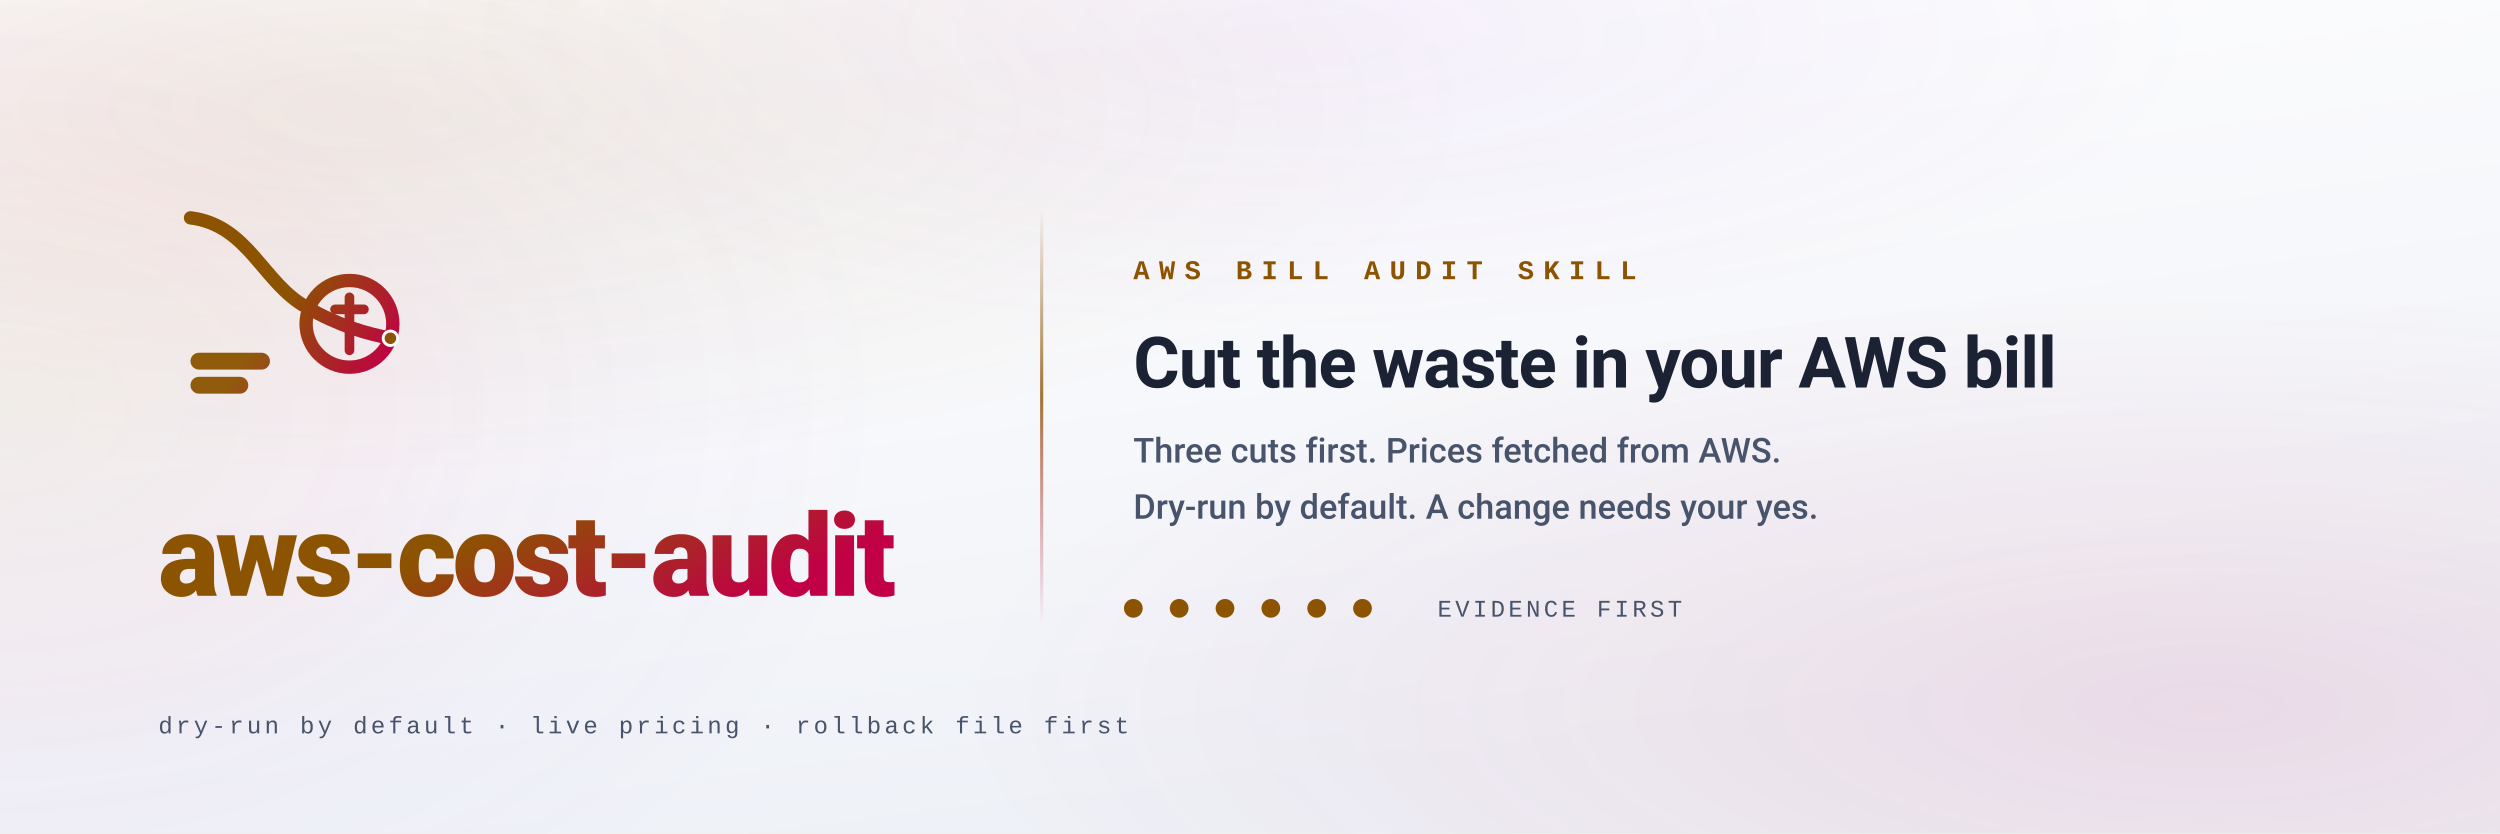
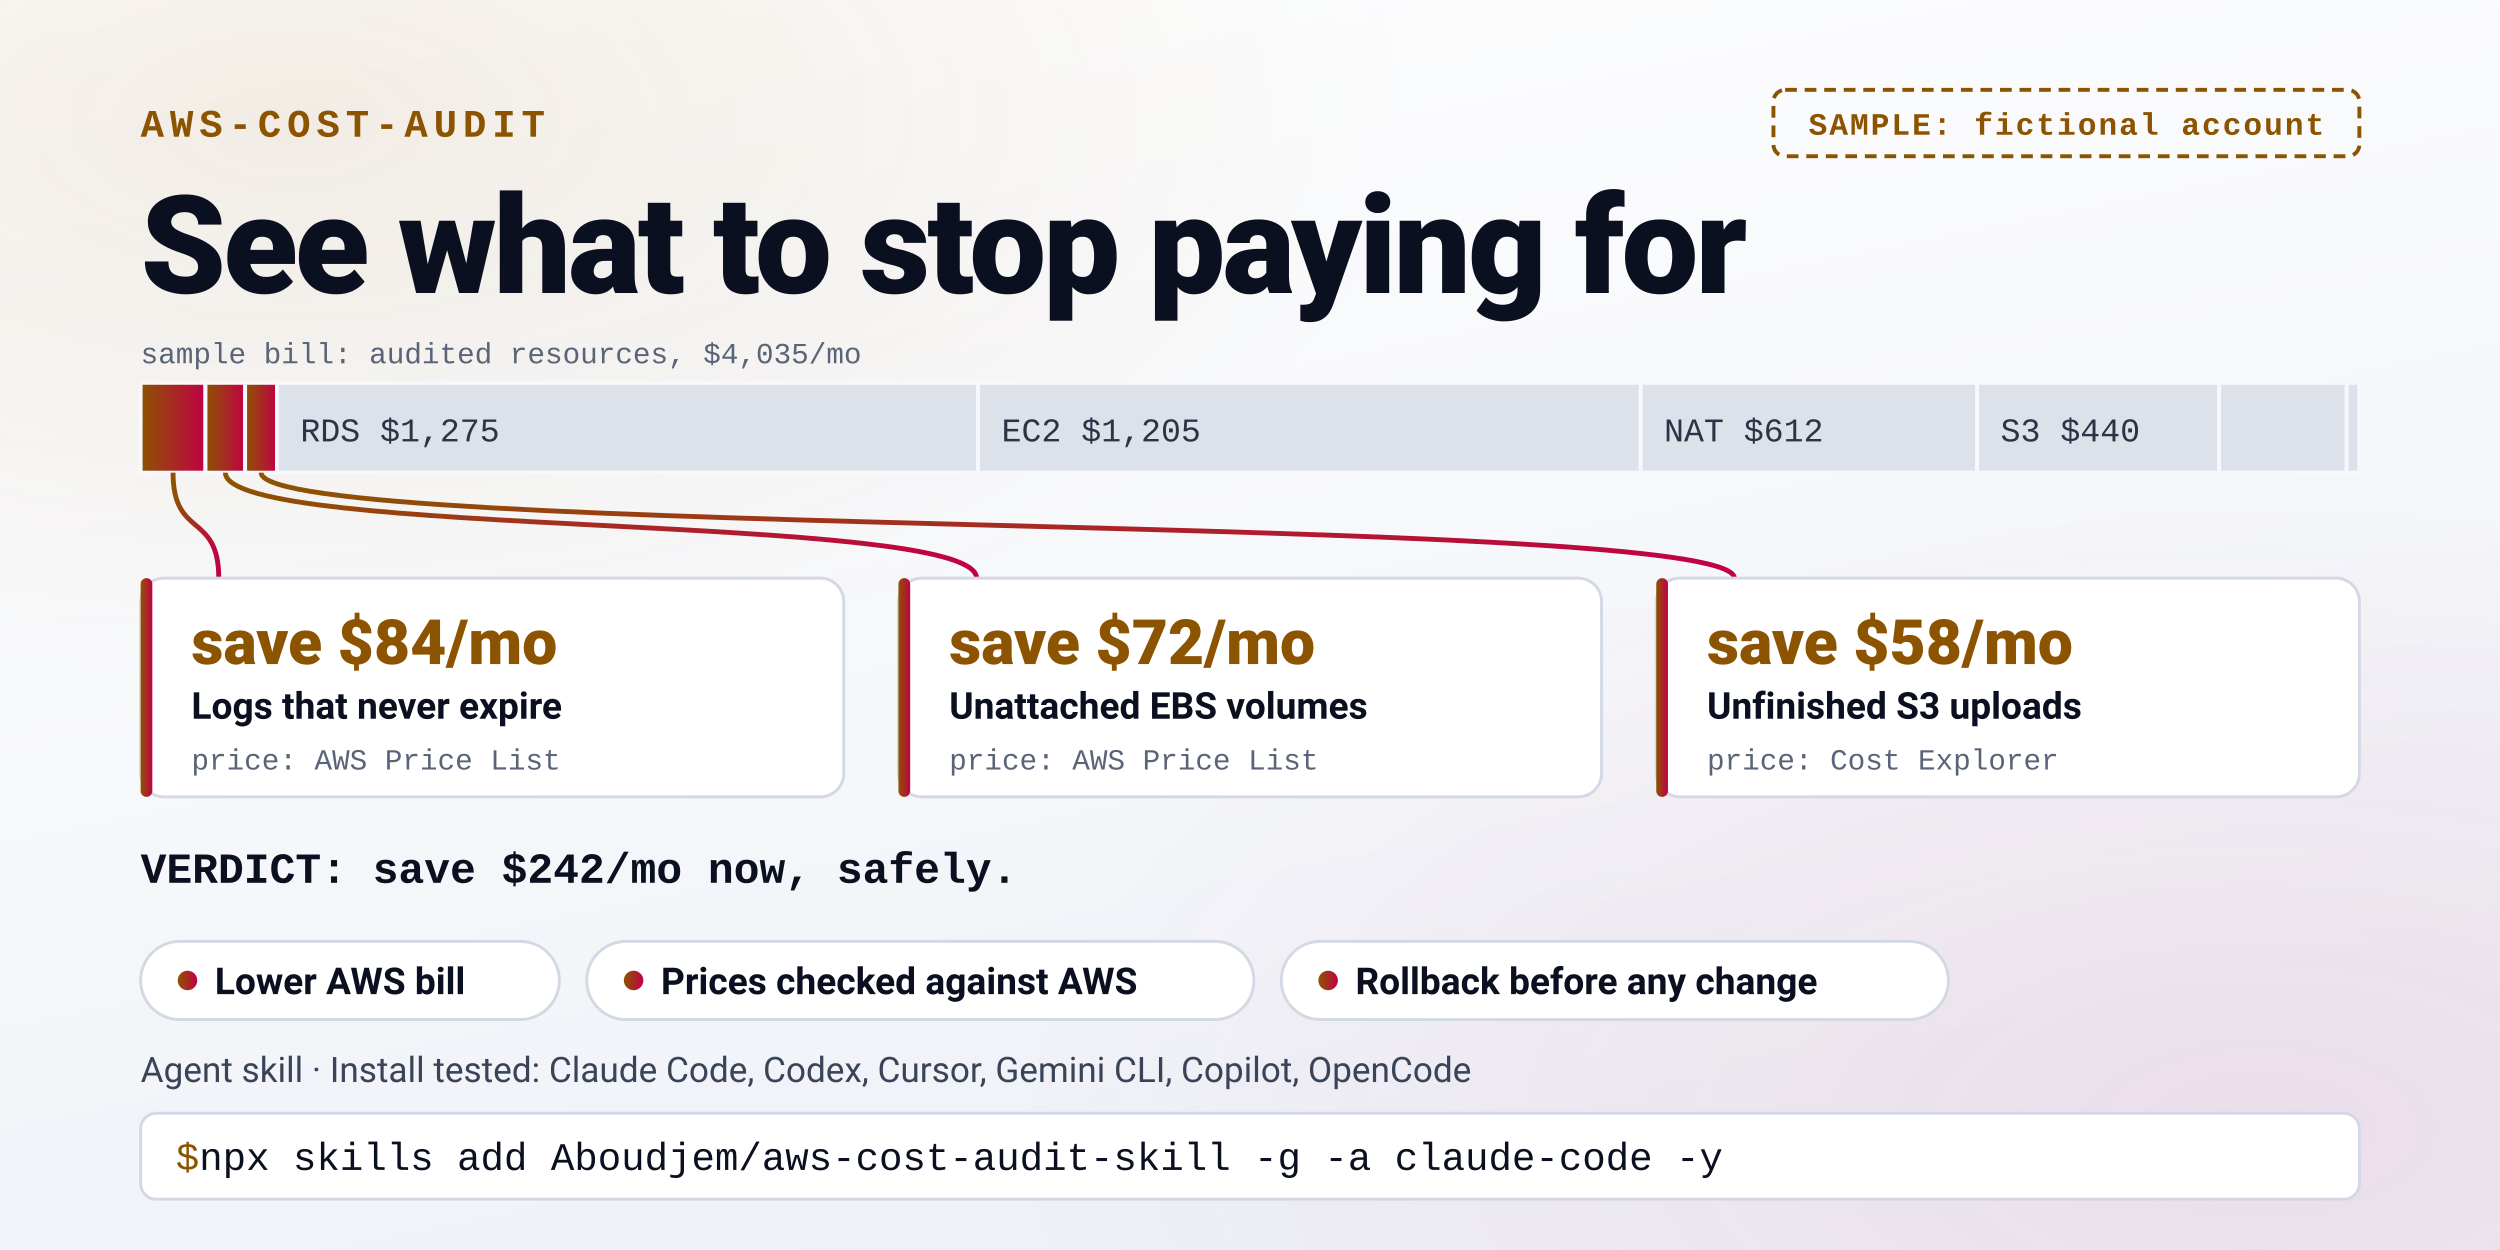
- <svg xmlns="http://www.w3.org/2000/svg" viewBox="0 0 1200 400" fill="none" role="img" aria-label="aws-cost-audit, an AWS bill audit skill: a savings plan you can check">
+ <svg xmlns="http://www.w3.org/2000/svg" viewBox="0 0 1280 640" width="1280" height="640" fill="none" role="img" aria-label="aws-cost-audit: See what to stop paying for. A sample AWS bill split by service, with three cuts pulled out, each with its price source.">
  <defs>
-     <linearGradient id="aw-ground" x1="0" y1="0" x2="0.4" y2="1">
-       <stop offset="0%" stop-color="#FFFFFF" />
-       <stop offset="55%" stop-color="#F7F8FB" />
-       <stop offset="100%" stop-color="#EEF1F7" />
+     <linearGradient id="g" x1="0" y1="0" x2="0.4" y2="1">
+       <stop offset="0" stop-color="#FFFFFF" />
+       <stop offset="0.55" stop-color="#F7F8FB" />
+       <stop offset="1" stop-color="#EEF1F7" />
    </linearGradient>
-     <radialGradient id="aw-bloomA" cx="0.15" cy="0.13" r="0.44">
-       <stop offset="0%" stop-color="#8C5400" stop-opacity="0.10" />
-       <stop offset="100%" stop-color="#8C5400" stop-opacity="0" />
+     <radialGradient id="ga" cx="0.12" cy="0.1" r="0.45">
+       <stop offset="0" stop-color="#8C5400" stop-opacity="0.1" />
+       <stop offset="1" stop-color="#8C5400" stop-opacity="0" />
    </radialGradient>
-     <radialGradient id="aw-bloomB" cx="0.88" cy="0.85" r="0.50">
-       <stop offset="0%" stop-color="#C10045" stop-opacity="0.09" />
-       <stop offset="100%" stop-color="#C10045" stop-opacity="0" />
+     <radialGradient id="gb" cx="0.9" cy="0.9" r="0.5">
+       <stop offset="0" stop-color="#C10045" stop-opacity="0.08" />
+       <stop offset="1" stop-color="#C10045" stop-opacity="0" />
    </radialGradient>
-     <radialGradient id="aw-bloomC" cx="0.52" cy="0.04" r="0.36">
-       <stop offset="0%" stop-color="#8A2CD1" stop-opacity="0.06" />
-       <stop offset="100%" stop-color="#8A2CD1" stop-opacity="0" />
-     </radialGradient>
-     <radialGradient id="aw-wash" cx="0.5" cy="0.5" r="0.5">
-       <stop offset="0%" stop-color="#8C5400" stop-opacity="0.07" />
-       <stop offset="42%" stop-color="#C10045" stop-opacity="0.043" />
-       <stop offset="76%" stop-color="#8A2CD1" stop-opacity="0.016" />
-       <stop offset="100%" stop-color="#8A2CD1" stop-opacity="0" />
-     </radialGradient>
-     <clipPath id="aw-frame">
-       <rect width="1200" height="400" />
-     </clipPath>
-     <linearGradient id="aw-rule" gradientUnits="userSpaceOnUse" x1="500" y1="100" x2="500" y2="300">
-       <stop offset="0%" stop-color="#8C5400" stop-opacity="0" />
-       <stop offset="45%" stop-color="#8C5400" stop-opacity="0.8" />
-       <stop offset="100%" stop-color="#C10045" stop-opacity="0" />
-     </linearGradient>
-     <linearGradient id="aw-ink" gradientUnits="userSpaceOnUse" x1="40" y1="76" x2="216" y2="196">
-       <stop class="awk1" offset="0%" stop-color="#8C5400" />
-       <stop class="awk2" offset="52%" stop-color="#8C5400" />
-       <stop class="awk3" offset="100%" stop-color="#C10045" />
-     </linearGradient>
-     <clipPath id="aw-b1">
-       <rect class="awb1" x="44" y="196" width="66" height="14" />
-     </clipPath>
-     <clipPath id="aw-b2">
-       <rect class="awb2" x="44" y="216" width="48" height="14" />
-     </clipPath>
-     <linearGradient id="aw-word" x1="0" y1="0" x2="1" y2="0.25">
-       <stop class="awk1" offset="0%" stop-color="#8C5400" />
-       <stop class="awk2" offset="46%" stop-color="#8C5400" />
-       <stop class="awk3" offset="100%" stop-color="#C10045" />
+     <linearGradient id="ink" x1="0" y1="0" x2="1" y2="0">
+       <stop offset="0" stop-color="#8C5400" />
+       <stop offset="1" stop-color="#C10045" />
    </linearGradient>
  </defs>
-   <style>
-     .disp { font-family: system-ui, -apple-system, 'Segoe UI', Roboto, 'Helvetica Neue', Arial, sans-serif; }
-     .mono { font-family: ui-monospace, SFMono-Regular, 'SF Mono', Menlo, Consolas, 'Liberation Mono', monospace; }
-     .eyebrow { font-size: 13px; font-weight: 600; letter-spacing: 4.5px; fill: #8C5400; }
-     .head    { font-size: 34px; font-weight: 700; fill: #1A2233; letter-spacing: -0.5px; }
-     .sub     { font-size: 16.5px; font-weight: 500; fill: #48546B; }
-     .tag     { font-size: 11.5px; letter-spacing: 1.6px; fill: #48546B; }
-     .chip    { font-size: 11.5px; letter-spacing: 1.2px; fill: #48546B; }
-     @keyframes aw-breathe { 0%,100% { opacity:0.72; } 50% { opacity:1; } }
-     .awbloom { animation: aw-breathe 11s ease-in-out infinite; }
-     @keyframes aw-sweep { 0% { transform: translateX(-360px); } 100% { transform: translateX(1560px); } }
-     .awwash { animation: aw-sweep 17s cubic-bezier(.5,0,.5,1) infinite; }
-     @keyframes aw-pip { 0%,100% { opacity: 0.5; } 50% { opacity: 1; } }
-     .awp1 { animation: aw-pip 5s ease-in-out infinite 0.0s; }
-     .awp2 { animation: aw-pip 5s ease-in-out infinite 0.35s; }
-     .awp3 { animation: aw-pip 5s ease-in-out infinite 0.7s; }
-     .awp4 { animation: aw-pip 5s ease-in-out infinite 1.05s; }
-     .awp5 { animation: aw-pip 5s ease-in-out infinite 1.4s; }
-     .awp6 { animation: aw-pip 5s ease-in-out infinite 1.75s; }
-     @keyframes aw-draw { 0% { stroke-dashoffset: 1000; } 40%,88% { stroke-dashoffset: 0; } 100% { stroke-dashoffset: 1000; } }
-     .awcurve { stroke-dasharray: 1000; animation: aw-draw 7s linear infinite; }
-     @keyframes aw-b1 { 0%,40% { width: 66px; } 88%,100% { width: 22px; } }
-     @keyframes aw-b2 { 0%,46% { width: 48px; } 88%,100% { width: 14px; } }
-     .awb1 { animation: aw-b1 7s steps(6, end) infinite; }
-     .awb2 { animation: aw-b2 7s steps(6, end) infinite; }
-     @keyframes aw-coin { 0%,100% { opacity: 0.55; } 50% { opacity: 1; } }
-     .awcoin { animation: aw-coin 7s ease-in-out infinite; }
-     @keyframes aw-k1 { 0%,100% { stop-color:#8C5400; } 50% { stop-color:#8C5400; } }
-     @keyframes aw-k2 { 0%,100% { stop-color:#8C5400; } 50% { stop-color:#C10045; } }
-     @keyframes aw-k3 { 0%,100% { stop-color:#C10045; } 50% { stop-color:#8A2CD1; } }
-     .awk1 { animation: aw-k1 15s ease-in-out infinite; }
-     .awk2 { animation: aw-k2 15s ease-in-out infinite; }
-     .awk3 { animation: aw-k3 15s ease-in-out infinite; }
-     @media (prefers-reduced-motion: reduce) { * { animation: none !important; } }
-   </style>
-   <rect width="1200" height="400" fill="url(#aw-ground)" />
-   <g class="awbloom">
-     <rect width="1200" height="400" fill="url(#aw-bloomA)" />
-     <rect width="1200" height="400" fill="url(#aw-bloomB)" />
-     <rect width="1200" height="400" fill="url(#aw-bloomC)" />
+   <rect width="1280" height="640" fill="url(#g)" />
+   <rect width="1280" height="640" fill="url(#ga)" />
+   <rect width="1280" height="640" fill="url(#gb)" />
+   <text x="72" y="70" font-family="ui-monospace, SFMono-Regular, 'SF Mono', Menlo, Consolas, 'Liberation Mono', monospace" font-size="20" font-weight="700" letter-spacing="3" fill="#8C5400">AWS-COST-AUDIT</text>
+   <g transform="translate(908,46)">
+     <rect width="300" height="34" rx="6" fill="none" stroke="#8C5400" stroke-width="2" stroke-dasharray="6 4" />
+     <text x="150.0" y="23" text-anchor="middle" font-family="ui-monospace, SFMono-Regular, 'SF Mono', Menlo, Consolas, 'Liberation Mono', monospace" font-size="16" font-weight="700" letter-spacing="1" fill="#8C5400">SAMPLE: fictional account</text>
  </g>
-   <g clip-path="url(#aw-frame)">
-     <g transform="translate(0,196)">
-       <ellipse class="awwash" cx="0" cy="0" rx="430" ry="300" fill="url(#aw-wash)" />
-     </g>
+   <text x="72" y="150" font-family="system-ui, -apple-system, 'Segoe UI', Roboto, 'Helvetica Neue', Arial, sans-serif" font-size="70" font-weight="800" letter-spacing="-1.5" fill="#0B1020">See what to stop paying for</text>
+   <text x="72" y="186" font-family="ui-monospace, SFMono-Regular, 'SF Mono', Menlo, Consolas, 'Liberation Mono', monospace" font-size="15" fill="#5A6478">sample bill: audited resources, $4,035/mo</text>
+   <rect x="72.0" y="196" width="33.2" height="46" fill="url(#ink)" stroke="#F7F8FB" stroke-width="2" />
+   <rect x="105.2" y="196" width="20.3" height="46" fill="url(#ink)" stroke="#F7F8FB" stroke-width="2" />
+   <rect x="125.5" y="196" width="16.3" height="46" fill="url(#ink)" stroke="#F7F8FB" stroke-width="2" />
+   <rect x="141.8" y="196" width="359.0" height="46" fill="#DCE1EA" stroke="#F7F8FB" stroke-width="2" />
+   <text x="153.8" y="226" font-family="ui-monospace, SFMono-Regular, 'SF Mono', Menlo, Consolas, 'Liberation Mono', monospace" font-size="17" fill="#2B3445">RDS $1,275</text>
+   <rect x="500.8" y="196" width="339.3" height="46" fill="#DCE1EA" stroke="#F7F8FB" stroke-width="2" />
+   <text x="512.8" y="226" font-family="ui-monospace, SFMono-Regular, 'SF Mono', Menlo, Consolas, 'Liberation Mono', monospace" font-size="17" fill="#2B3445">EC2 $1,205</text>
+   <rect x="840.0" y="196" width="172.3" height="46" fill="#DCE1EA" stroke="#F7F8FB" stroke-width="2" />
+   <text x="852.0" y="226" font-family="ui-monospace, SFMono-Regular, 'SF Mono', Menlo, Consolas, 'Liberation Mono', monospace" font-size="17" fill="#2B3445">NAT $612</text>
+   <rect x="1012.3" y="196" width="123.9" height="46" fill="#DCE1EA" stroke="#F7F8FB" stroke-width="2" />
+   <text x="1024.3" y="226" font-family="ui-monospace, SFMono-Regular, 'SF Mono', Menlo, Consolas, 'Liberation Mono', monospace" font-size="17" fill="#2B3445">S3 $440</text>
+   <rect x="1136.2" y="196" width="65.3" height="46" fill="#DCE1EA" stroke="#F7F8FB" stroke-width="2" />
+   <rect x="1201.5" y="196" width="6.5" height="46" fill="#DCE1EA" stroke="#F7F8FB" stroke-width="2" />
+   <path d="M88.6 242 C88.6 276, 112.0 262, 112.0 296" stroke="url(#ink)" stroke-width="2.5" fill="none" />
+   <rect x="72.0" y="296" width="360.0" height="112" rx="12" fill="#FFFFFF" stroke="#D3D9E4" stroke-width="1.5" />
+   <rect x="72.0" y="296" width="6" height="112" rx="3" fill="url(#ink)" />
+   <text x="98.0" y="340" font-family="system-ui, -apple-system, 'Segoe UI', Roboto, 'Helvetica Neue', Arial, sans-serif" font-size="32" font-weight="800" fill="#8C5400">save $84/mo</text>
+   <text x="98.0" y="368" font-family="system-ui, -apple-system, 'Segoe UI', Roboto, 'Helvetica Neue', Arial, sans-serif" font-size="19" font-weight="600" fill="#0B1020">Logs that never expire</text>
+   <text x="98.0" y="394" font-family="ui-monospace, SFMono-Regular, 'SF Mono', Menlo, Consolas, 'Liberation Mono', monospace" font-size="15" fill="#5A6478">price: AWS Price List</text>
+   <path d="M115.4 242 C115.4 276, 500.0 262, 500.0 296" stroke="url(#ink)" stroke-width="2.5" fill="none" />
+   <rect x="460.0" y="296" width="360.0" height="112" rx="12" fill="#FFFFFF" stroke="#D3D9E4" stroke-width="1.5" />
+   <rect x="460.0" y="296" width="6" height="112" rx="3" fill="url(#ink)" />
+   <text x="486.0" y="340" font-family="system-ui, -apple-system, 'Segoe UI', Roboto, 'Helvetica Neue', Arial, sans-serif" font-size="32" font-weight="800" fill="#8C5400">save $72/mo</text>
+   <text x="486.0" y="368" font-family="system-ui, -apple-system, 'Segoe UI', Roboto, 'Helvetica Neue', Arial, sans-serif" font-size="19" font-weight="600" fill="#0B1020">Unattached EBS volumes</text>
+   <text x="486.0" y="394" font-family="ui-monospace, SFMono-Regular, 'SF Mono', Menlo, Consolas, 'Liberation Mono', monospace" font-size="15" fill="#5A6478">price: AWS Price List</text>
+   <path d="M133.7 242 C133.7 276, 888.0 262, 888.0 296" stroke="url(#ink)" stroke-width="2.5" fill="none" />
+   <rect x="848.0" y="296" width="360.0" height="112" rx="12" fill="#FFFFFF" stroke="#D3D9E4" stroke-width="1.5" />
+   <rect x="848.0" y="296" width="6" height="112" rx="3" fill="url(#ink)" />
+   <text x="874.0" y="340" font-family="system-ui, -apple-system, 'Segoe UI', Roboto, 'Helvetica Neue', Arial, sans-serif" font-size="32" font-weight="800" fill="#8C5400">save $58/mo</text>
+   <text x="874.0" y="368" font-family="system-ui, -apple-system, 'Segoe UI', Roboto, 'Helvetica Neue', Arial, sans-serif" font-size="19" font-weight="600" fill="#0B1020">Unfinished S3 uploads</text>
+   <text x="874.0" y="394" font-family="ui-monospace, SFMono-Regular, 'SF Mono', Menlo, Consolas, 'Liberation Mono', monospace" font-size="15" fill="#5A6478">price: Cost Explorer</text>
+   <text x="72" y="452" font-family="ui-monospace, SFMono-Regular, 'SF Mono', Menlo, Consolas, 'Liberation Mono', monospace" font-size="22" font-weight="700" fill="#0B1020">VERDICT: save $242/mo now, safely.</text>
+   <g transform="translate(72.0,482)">
+     <rect width="214.4" height="40" rx="20" fill="#FFFFFF" stroke="#D3D9E4" stroke-width="1.5" />
+     <circle cx="24" cy="20" r="5" fill="url(#ink)" />
+     <text x="38" y="27" font-family="system-ui, -apple-system, 'Segoe UI', Roboto, 'Helvetica Neue', Arial, sans-serif" font-size="19" font-weight="600" fill="#0B1020">Lower AWS bill</text>
  </g>
-   <g transform="translate(66,56) scale(0.5781)">
-     <g opacity="0.26">
-       <circle cx="176" cy="172" r="36" fill="none" stroke="url(#aw-ink)" stroke-width="11" />
-       <path d="M44 84 C92 90, 104 138, 140 158 C168 174, 190 180, 210 184" fill="none" stroke="url(#aw-ink)" stroke-width="11" stroke-linecap="round" />
-     </g>
-     <g class="awcoin">
-       <circle cx="176" cy="172" r="36" fill="none" stroke="url(#aw-ink)" stroke-width="11" />
-       <path d="M176 150 V194 M164 160 H188" stroke="url(#aw-ink)" stroke-width="8" stroke-linecap="round" fill="none" />
-     </g>
-     <g>
-       <path class="awcurve" d="M44 84 C92 90, 104 138, 140 158 C168 174, 190 180, 210 184" pathLength="1000" fill="none" stroke="url(#aw-ink)" stroke-width="11" stroke-linecap="round" />
-     </g>
-     <g transform="translate(210,184)">
-       <g>
-         <circle r="6" fill="#8C5400" />
-         <circle r="6" fill="none" stroke="#FFFFFF" stroke-width="2.4" />
-       </g>
-     </g>
-     <g fill="url(#aw-ink)" opacity="0.95">
-       <g clip-path="url(#aw-b1)">
-         <rect x="44" y="196" width="66" height="14" rx="7" />
-       </g>
-       <g clip-path="url(#aw-b2)">
-         <rect x="44" y="216" width="48" height="14" rx="7" />
-       </g>
-     </g>
+   <g transform="translate(300.4,482)">
+     <rect width="341.6" height="40" rx="20" fill="#FFFFFF" stroke="#D3D9E4" stroke-width="1.5" />
+     <circle cx="24" cy="20" r="5" fill="url(#ink)" />
+     <text x="38" y="27" font-family="system-ui, -apple-system, 'Segoe UI', Roboto, 'Helvetica Neue', Arial, sans-serif" font-size="19" font-weight="600" fill="#0B1020">Prices checked against AWS</text>
  </g>
-   <g>
-     <text class="disp" x="76" y="286" font-size="55" font-weight="800" letter-spacing="-1.9" fill="url(#aw-word)">aws-cost-audit</text>
+   <g transform="translate(656.0,482)">
+     <rect width="341.6" height="40" rx="20" fill="#FFFFFF" stroke="#D3D9E4" stroke-width="1.5" />
+     <circle cx="24" cy="20" r="5" fill="url(#ink)" />
+     <text x="38" y="27" font-family="system-ui, -apple-system, 'Segoe UI', Roboto, 'Helvetica Neue', Arial, sans-serif" font-size="19" font-weight="600" fill="#0B1020">Rollback before any change</text>
  </g>
-   <line x1="500" y1="100" x2="500" y2="300" stroke="url(#aw-rule)" stroke-width="1.5" />
-   <g transform="translate(544,0)">
-     <text class="mono eyebrow" x="0" y="134">AWS BILL AUDIT SKILL</text>
-     <text class="disp head" x="0" y="186">Cut the waste in your AWS bill</text>
-     <text class="disp sub" x="0" y="222">Three cuts first. Prices fetched from AWS.</text>
-     <text class="disp sub" x="0" y="249">Dry-run by default. A change needs your yes.</text>
-     <g transform="translate(0,292)">
-       <g class="awp1">
-         <circle cx="0" cy="0" r="4.5" fill="#8C5400" />
-       </g>
-       <g class="awp2">
-         <circle cx="22" cy="0" r="4.5" fill="#8C5400" />
-       </g>
-       <g class="awp3">
-         <circle cx="44" cy="0" r="4.5" fill="#8C5400" />
-       </g>
-       <g class="awp4">
-         <circle cx="66" cy="0" r="4.5" fill="#8C5400" />
-       </g>
-       <g class="awp5">
-         <circle cx="88" cy="0" r="4.5" fill="#8C5400" />
-       </g>
-       <g class="awp6">
-         <circle cx="110" cy="0" r="4.5" fill="#8C5400" />
-       </g>
-       <text class="mono tag" x="146" y="4">EVIDENCE FIRST</text>
-     </g>
-   </g>
-   <text class="mono tag" x="76" y="352">dry-run by default  ·  live pricing  ·  rollback file first</text>
+   <text x="72" y="554" font-family="system-ui, -apple-system, 'Segoe UI', Roboto, 'Helvetica Neue', Arial, sans-serif" font-size="18" fill="#3A4458">Agent skill · Install tested: Claude Code, Codex, Cursor, Gemini CLI, Copilot, OpenCode</text>
+   <rect x="72" y="570" width="1136" height="44" rx="8" fill="#FFFFFF" stroke="#D3D9E4" stroke-width="1.5" />
+   <text x="90" y="599" font-family="ui-monospace, SFMono-Regular, 'SF Mono', Menlo, Consolas, 'Liberation Mono', monospace" font-size="20" fill="#0B1020">
+     <tspan fill="#8C5400">$ </tspan>npx skills add Aboudjem/aws-cost-audit-skill -g -a claude-code -y</text>
</svg>
